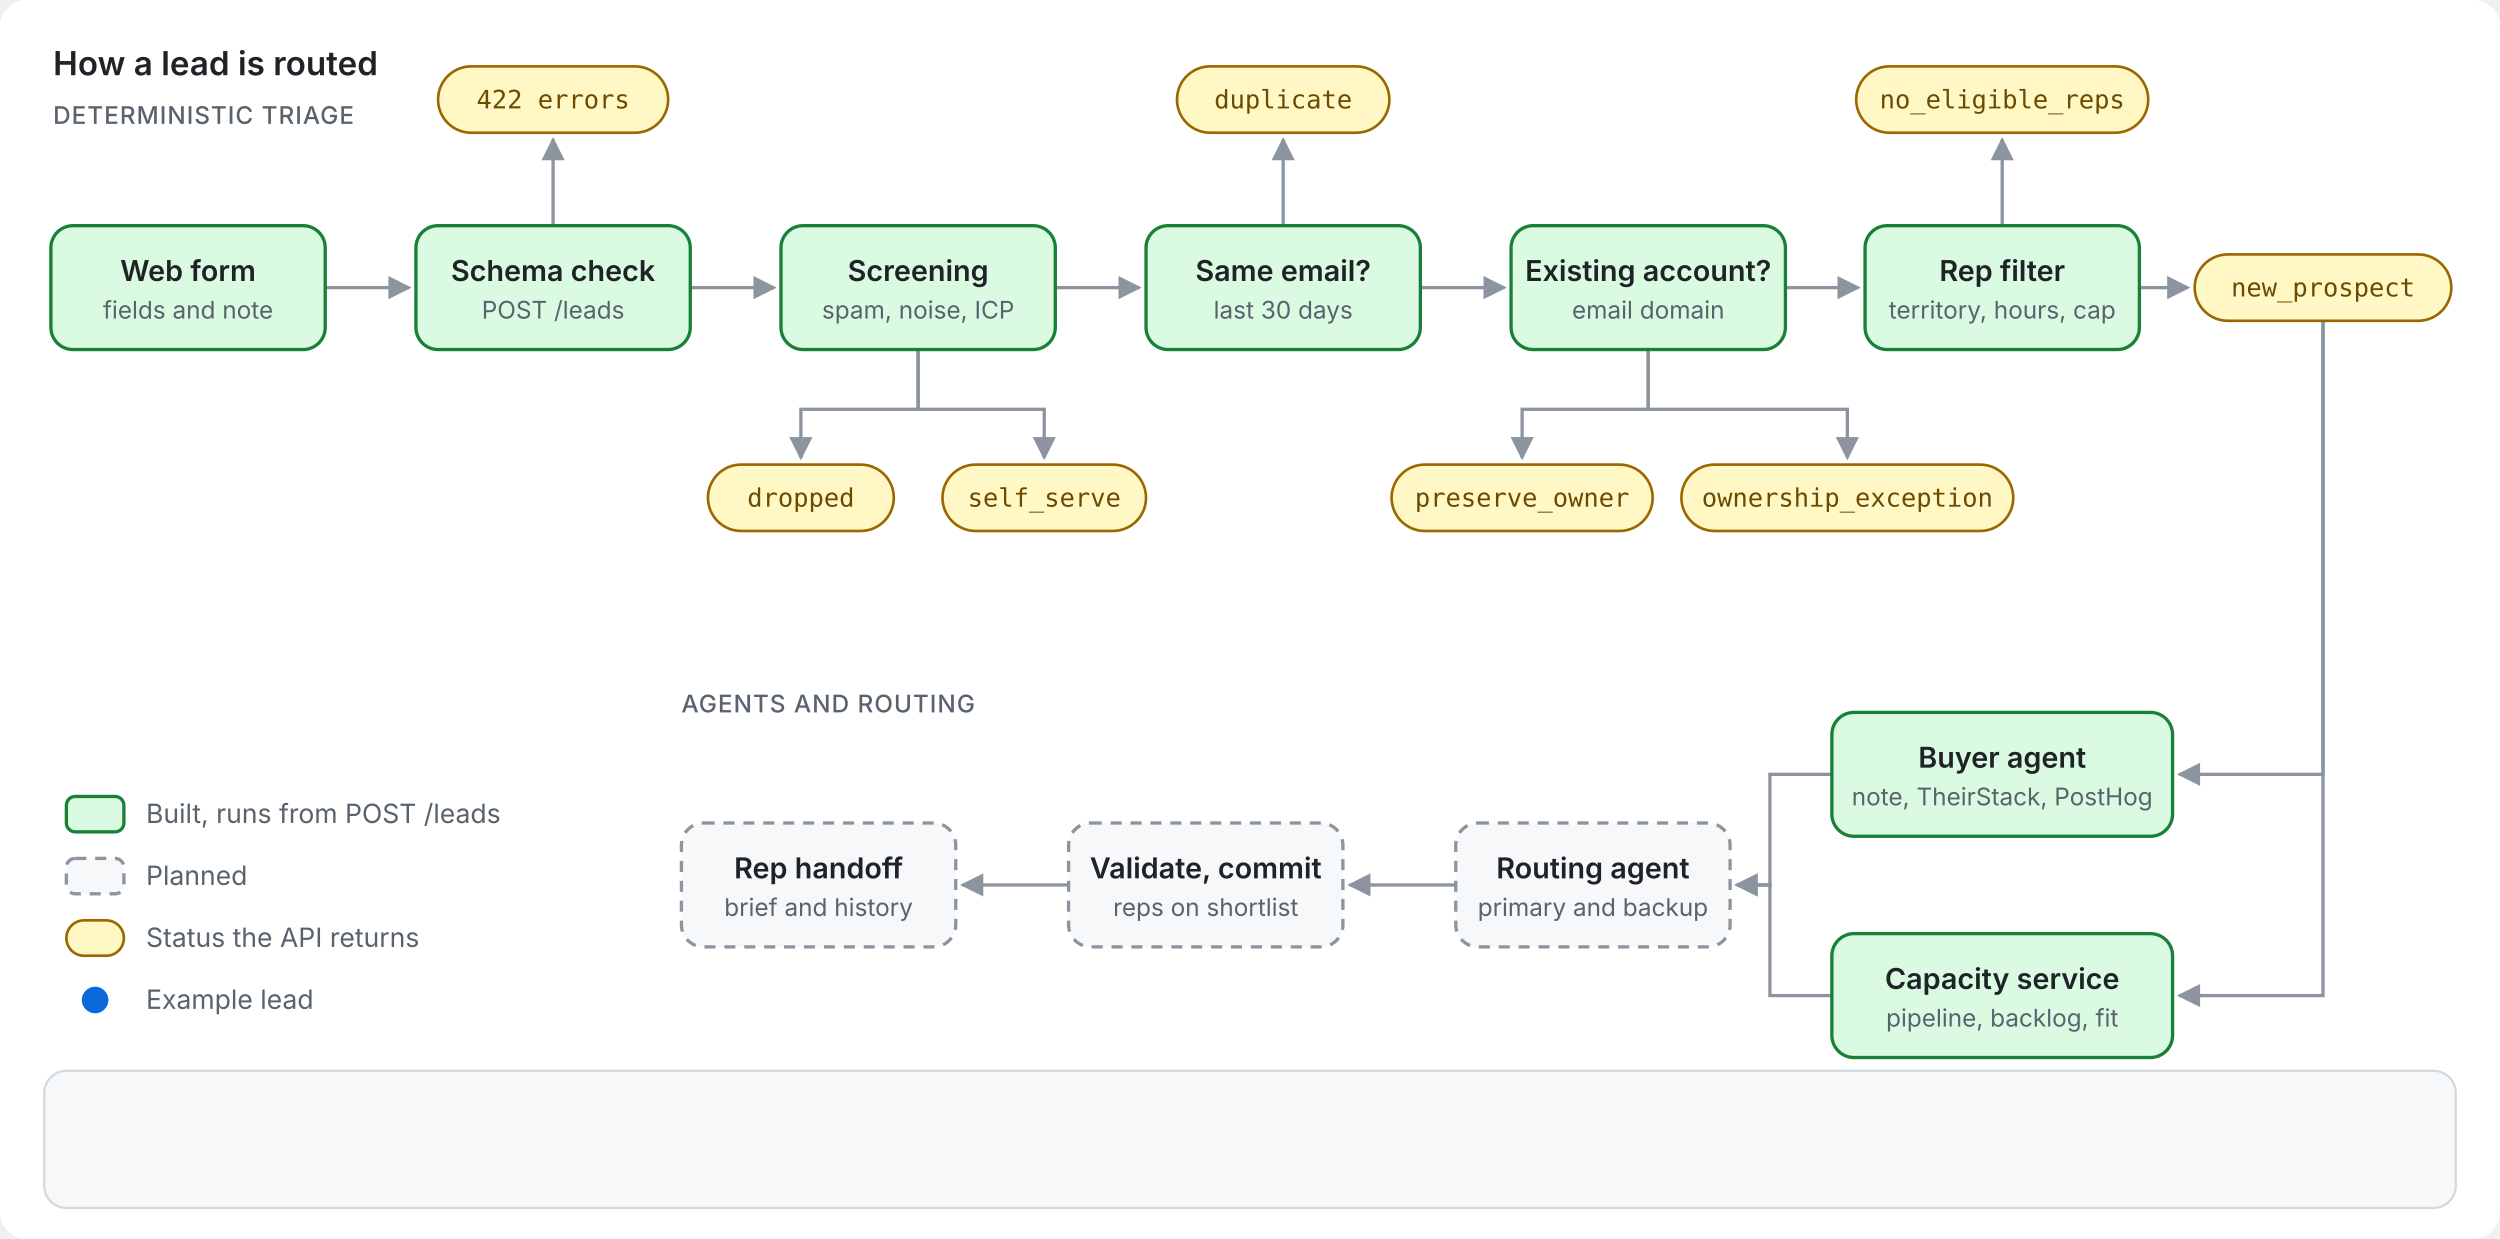
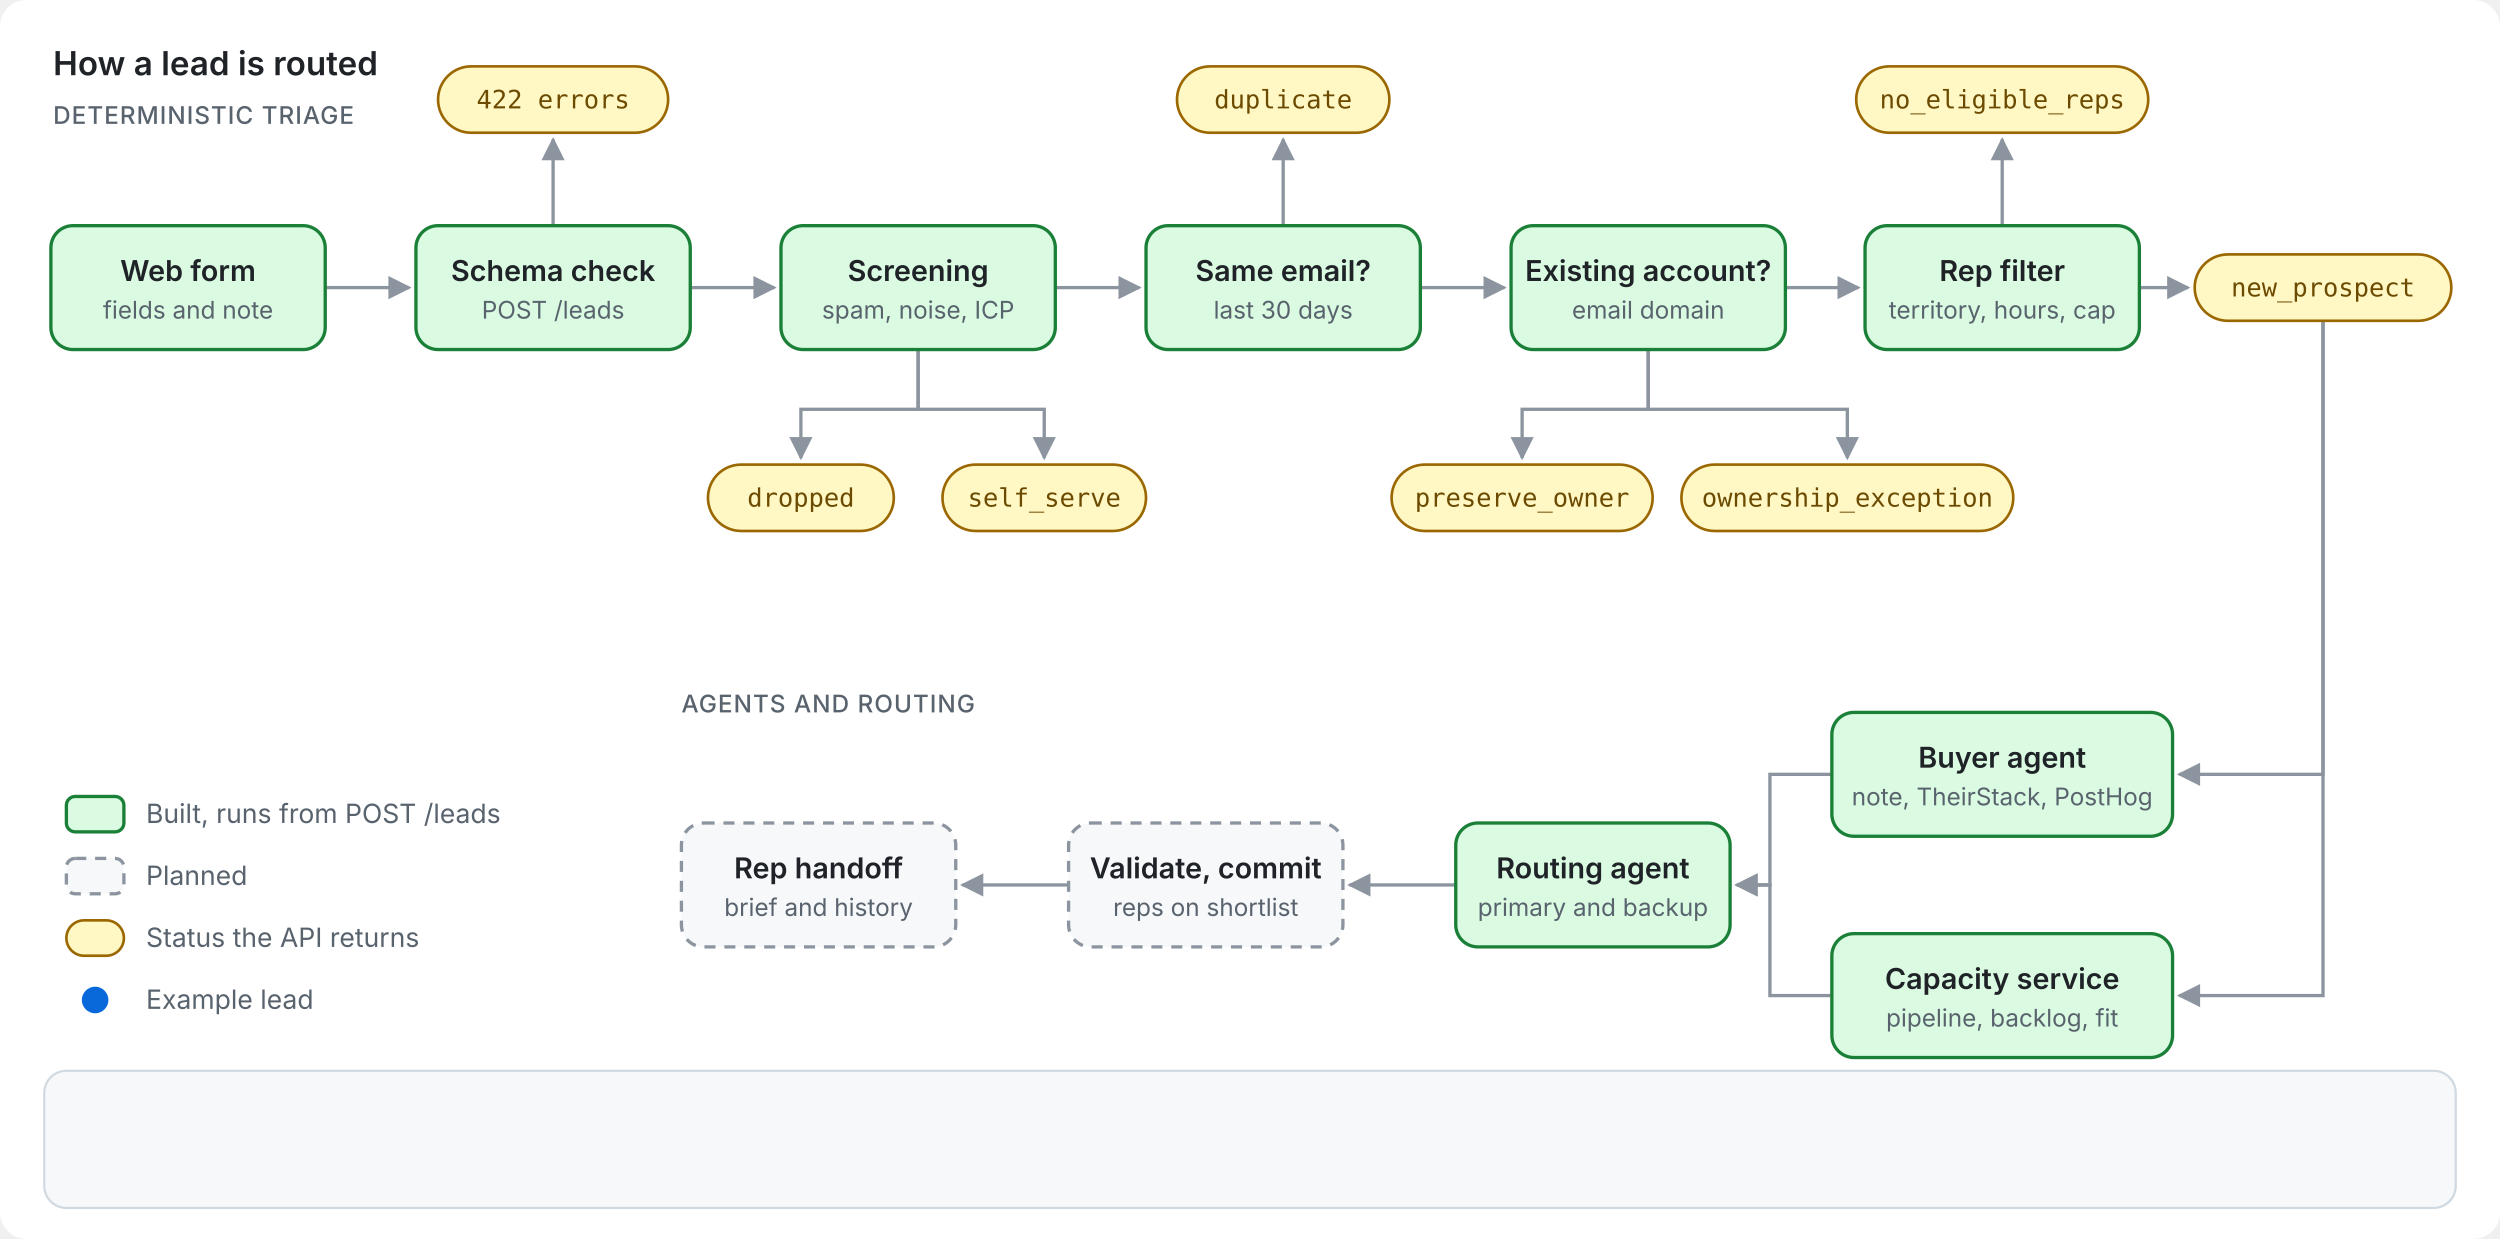
<svg xmlns="http://www.w3.org/2000/svg" viewBox="0 0 1130 560" width="1130" height="560" role="img" aria-labelledby="t d">
  <style>
  .bg { fill: #ffffff; }
  .title { fill: #1f2328; font: 600 15px system-ui, -apple-system, "Segoe UI", sans-serif; }
  .lane { fill: #59636e; font: 500 11px system-ui, -apple-system, "Segoe UI", sans-serif; letter-spacing: .04em; }
  .node { fill: #dafbe1; stroke: #1a7f37; stroke-width: 1.5; }
  .node.planned { fill: #f6f8fa; stroke: #8c959f; stroke-dasharray: 5 4; }
  .ntitle { fill: #1f2328; font: 600 13px system-ui, -apple-system, "Segoe UI", sans-serif; }
  .nsub { fill: #59636e; font: 400 11px system-ui, -apple-system, "Segoe UI", sans-serif; }
  .status { fill: #fff8c5; stroke: #9a6700; stroke-width: 1.2; }
  .stext { fill: #6c4a00; font: 500 11.5px ui-monospace, SFMono-Regular, Menlo, monospace; }
  .edge { fill: none; stroke: #8c959f; stroke-width: 1.5; }
  .arrow { fill: #8c959f; }
  .lit-edge { fill: none; stroke: #0969da; stroke-width: 3.5; stroke-linecap: round; stroke-linejoin: round; }
  .lit-node { fill: none; stroke: #0969da; stroke-width: 2.5; stroke-opacity: .5; }
  .act-node { fill: #0969da; fill-opacity: .14; stroke: #0969da; stroke-width: 3.5; }
  .token { fill: #0969da; stroke: #ffffff; stroke-width: 2; }
  .tlabel { fill: #0969da; font: 600 12px system-ui, -apple-system, "Segoe UI", sans-serif;
            paint-order: stroke; stroke: #ffffff; stroke-width: 4px; stroke-linejoin: round; }
  .cbox { fill: #f6f8fa; stroke: #d1d9e0; }
  .cwho { fill: #0969da; font: 600 14px system-ui, -apple-system, "Segoe UI", sans-serif; }
  .ctext { fill: #1f2328; font: 400 14px system-ui, -apple-system, "Segoe UI", sans-serif; }
  .ltext { fill: #59636e; font: 400 12px system-ui, -apple-system, "Segoe UI", sans-serif; }
  @media (prefers-color-scheme: dark) {
    .bg { fill: #0d1117; }
    .title, .ntitle, .ctext { fill: #e6edf3; }
    .lane, .nsub, .ltext { fill: #9198a1; }
    .node { fill: #0f2e1b; stroke: #3fb950; }
    .node.planned { fill: #151b23; stroke: #656c76; }
    .status { fill: #2e2404; stroke: #bb8009; }
    .stext { fill: #e3b341; }
    .edge { stroke: #3d444d; }
    .arrow { fill: #3d444d; }
    .lit-edge, .lit-node { stroke: #4493f8; }
    .act-node { fill: #4493f8; stroke: #4493f8; fill-opacity: .2; }
    .token { fill: #4493f8; stroke: #0d1117; }
    .tlabel { fill: #4493f8; stroke: #0d1117; }
    .cbox { fill: #151b23; stroke: #3d444d; }
    .cwho { fill: #4493f8; }
  }
</style>
  <defs>
    <marker id="arrow" viewBox="0 0 10 10" refX="9" refY="5" markerWidth="7" markerHeight="7" orient="auto-start-reverse">
      <path class="arrow" d="M0,0 L10,5 L0,10 z" />
    </marker>
  </defs>
  <rect class="bg" width="1130" height="560" rx="12" />
  <text class="title" x="24" y="34">How a lead is routed</text>
  <text class="lane" x="24" y="56">DETERMINISTIC TRIAGE</text>
  <text class="lane" x="308" y="322">AGENTS AND ROUTING</text>
  <path class="edge" marker-end="url(#arrow)" d="M85,130 L185,130" />
  <path class="edge" marker-end="url(#arrow)" d="M250,130 L350,130" />
  <path class="edge" marker-end="url(#arrow)" d="M415,130 L515,130" />
  <path class="edge" marker-end="url(#arrow)" d="M580,130 L680,130" />
  <path class="edge" marker-end="url(#arrow)" d="M745,130 L840,130" />
  <path class="edge" marker-end="url(#arrow)" d="M905,130 L989,130" />
  <path class="edge" marker-end="url(#arrow)" d="M250,130 L250,63" />
  <path class="edge" marker-end="url(#arrow)" d="M415,130 L415,185 L362,185 L362,207" />
  <path class="edge" marker-end="url(#arrow)" d="M415,130 L415,185 L472,185 L472,207" />
  <path class="edge" marker-end="url(#arrow)" d="M580,130 L580,63" />
  <path class="edge" marker-end="url(#arrow)" d="M745,130 L745,185 L688,185 L688,207" />
  <path class="edge" marker-end="url(#arrow)" d="M745,130 L745,185 L835,185 L835,207" />
  <path class="edge" marker-end="url(#arrow)" d="M905,130 L905,63" />
  <path class="edge" marker-end="url(#arrow)" d="M1050,130 L1050,350 L985,350" />
  <path class="edge" marker-end="url(#arrow)" d="M1050,130 L1050,450 L985,450" />
  <path class="edge" marker-end="url(#arrow)" d="M905,350 L800,350 L800,400 L785,400" />
  <path class="edge" marker-end="url(#arrow)" d="M905,450 L800,450 L800,400 L785,400" />
  <path class="edge" marker-end="url(#arrow)" d="M720,400 L610,400" />
  <path class="edge" marker-end="url(#arrow)" d="M545,400 L435,400" />
  <path class="lit-edge" opacity="0" d="M85,130 L250,130">
    <animate attributeName="opacity" dur="125.66s" repeatCount="indefinite" calcMode="discrete" keyTimes="0;0.024;0.347;0.379;0.477;0.509;0.608;0.64;0.799;0.831;0.992" values="0;1;0;1;0;1;0;1;0;1;0" />
  </path>
  <path class="lit-edge" opacity="0" d="M250,130 L415,130">
    <animate attributeName="opacity" dur="125.66s" repeatCount="indefinite" calcMode="discrete" keyTimes="0;0.054;0.347;0.409;0.477;0.539;0.608;0.67;0.799;0.862;0.992" values="0;1;0;1;0;1;0;1;0;1;0" />
  </path>
  <path class="lit-edge" opacity="0" d="M415,130 L580,130">
    <animate attributeName="opacity" dur="125.66s" repeatCount="indefinite" calcMode="discrete" keyTimes="0;0.085;0.347;0.701;0.799;0.892;0.992" values="0;1;0;1;0;1;0" />
  </path>
  <path class="lit-edge" opacity="0" d="M580,130 L745,130">
    <animate attributeName="opacity" dur="125.66s" repeatCount="indefinite" calcMode="discrete" keyTimes="0;0.115;0.347;0.731;0.799;0.922;0.992" values="0;1;0;1;0;1;0" />
  </path>
  <path class="lit-edge" opacity="0" d="M745,130 L905,130">
    <animate attributeName="opacity" dur="125.66s" repeatCount="indefinite" calcMode="discrete" keyTimes="0;0.146;0.347" values="0;1;0" />
  </path>
  <path class="lit-edge" opacity="0" d="M905,130 L1050,130">
    <animate attributeName="opacity" dur="125.66s" repeatCount="indefinite" calcMode="discrete" keyTimes="0;0.176;0.347" values="0;1;0" />
  </path>
  <path class="lit-edge" opacity="0" d="M415,130 L415,185 L362,185 L362,225">
    <animate attributeName="opacity" dur="125.66s" repeatCount="indefinite" calcMode="discrete" keyTimes="0;0.439;0.477" values="0;1;0" />
  </path>
  <path class="lit-edge" opacity="0" d="M415,130 L415,185 L472,185 L472,225">
    <animate attributeName="opacity" dur="125.66s" repeatCount="indefinite" calcMode="discrete" keyTimes="0;0.57;0.608" values="0;1;0" />
  </path>
  <path class="lit-edge" opacity="0" d="M745,130 L745,185 L688,185 L688,225">
    <animate attributeName="opacity" dur="125.66s" repeatCount="indefinite" calcMode="discrete" keyTimes="0;0.761;0.799" values="0;1;0" />
  </path>
  <path class="lit-edge" opacity="0" d="M745,130 L745,185 L835,185 L835,225">
    <animate attributeName="opacity" dur="125.66s" repeatCount="indefinite" calcMode="discrete" keyTimes="0;0.953;0.992" values="0;1;0" />
  </path>
  <path class="lit-edge" opacity="0" d="M1050,130 L1050,350 L905,350">
    <animate attributeName="opacity" dur="125.66s" repeatCount="indefinite" calcMode="discrete" keyTimes="0;0.206;0.347" values="0;1;0" />
  </path>
  <path class="lit-edge" opacity="0" d="M1050,130 L1050,450 L905,450">
    <animate attributeName="opacity" dur="125.66s" repeatCount="indefinite" calcMode="discrete" keyTimes="0;0.206;0.347" values="0;1;0" />
  </path>
  <path class="lit-edge" opacity="0" d="M905,350 L800,350 L800,400 L720,400">
    <animate attributeName="opacity" dur="125.66s" repeatCount="indefinite" calcMode="discrete" keyTimes="0;0.244;0.347" values="0;1;0" />
  </path>
  <path class="lit-edge" opacity="0" d="M905,450 L800,450 L800,400 L720,400">
    <animate attributeName="opacity" dur="125.66s" repeatCount="indefinite" calcMode="discrete" keyTimes="0;0.244;0.347" values="0;1;0" />
  </path>
  <path class="lit-edge" opacity="0" d="M720,400 L545,400">
    <animate attributeName="opacity" dur="125.66s" repeatCount="indefinite" calcMode="discrete" keyTimes="0;0.277;0.347" values="0;1;0" />
  </path>
  <path class="lit-edge" opacity="0" d="M545,400 L370,400">
    <animate attributeName="opacity" dur="125.66s" repeatCount="indefinite" calcMode="discrete" keyTimes="0;0.308;0.347" values="0;1;0" />
  </path>
  <g opacity="0">
    <animate attributeName="opacity" dur="125.66s" repeatCount="indefinite" calcMode="discrete" keyTimes="0;0.347" values="1;0" />
    <animateMotion dur="125.66s" repeatCount="indefinite" calcMode="linear" keyTimes="0;0.024;0.03;0.054;0.061;0.085;0.091;0.115;0.122;0.146;0.152;0.176;0.182;0.206;0.22;0.244;0.253;0.277;0.284;0.308;0.315;0.347;1" keyPoints="0;0;0.086;0.086;0.172;0.172;0.258;0.258;0.345;0.345;0.428;0.428;0.504;0.504;0.695;0.695;0.817;0.817;0.909;0.909;1;1;1" path="M85,130 L250,130 L415,130 L580,130 L745,130 L905,130 L1050,130 L1050,350 L905,350 L800,350 L800,400 L720,400 L545,400 L370,400" />
    <circle class="token" r="8" />
    <text class="tlabel" x="12" y="-12">Elena</text>
  </g>
  <g opacity="0">
    <animate attributeName="opacity" dur="125.66s" repeatCount="indefinite" calcMode="discrete" keyTimes="0;0.206;0.253" values="0;1;0" />
    <animateMotion dur="125.66s" repeatCount="indefinite" calcMode="linear" keyTimes="0;0.206;0.22;0.244;0.253;1" keyPoints="0;0;0.664;0.664;1;1" path="M1050,130 L1050,450 L905,450 L800,450 L800,400 L720,400" />
    <circle class="token" r="8" />
  </g>
  <g opacity="0">
    <animate attributeName="opacity" dur="125.66s" repeatCount="indefinite" calcMode="discrete" keyTimes="0;0.355;0.477" values="0;1;0" />
    <animateMotion dur="125.66s" repeatCount="indefinite" calcMode="linear" keyTimes="0;0.355;0.379;0.385;0.409;0.416;0.439;0.445;0.477;1" keyPoints="0;0;0;0.345;0.345;0.69;0.69;1;1;1" path="M85,130 L250,130 L415,130 L415,185 L362,185 L362,225" />
    <circle class="token" r="8" />
    <text class="tlabel" x="12" y="-12">Test Bot</text>
  </g>
  <g opacity="0">
    <animate attributeName="opacity" dur="125.66s" repeatCount="indefinite" calcMode="discrete" keyTimes="0;0.485;0.608" values="0;1;0" />
    <animateMotion dur="125.66s" repeatCount="indefinite" calcMode="linear" keyTimes="0;0.485;0.509;0.516;0.539;0.546;0.57;0.576;0.608;1" keyPoints="0;0;0;0.342;0.342;0.685;0.685;1;1;1" path="M85,130 L250,130 L415,130 L415,185 L472,185 L472,225" />
    <circle class="token" r="8" />
    <text class="tlabel" x="12" y="-12">Alex</text>
  </g>
  <g opacity="0">
    <animate attributeName="opacity" dur="125.66s" repeatCount="indefinite" calcMode="discrete" keyTimes="0;0.616;0.799" values="0;1;0" />
    <animateMotion dur="125.66s" repeatCount="indefinite" calcMode="linear" keyTimes="0;0.616;0.64;0.646;0.67;0.677;0.701;0.707;0.731;0.738;0.761;0.767;0.799;1" keyPoints="0;0;0;0.203;0.203;0.406;0.406;0.61;0.61;0.813;0.813;1;1;1" path="M85,130 L250,130 L415,130 L580,130 L745,130 L745,185 L688,185 L688,225" />
    <circle class="token" r="8" />
    <text class="tlabel" x="12" y="-12">Priya</text>
  </g>
  <g opacity="0">
    <animate attributeName="opacity" dur="125.66s" repeatCount="indefinite" calcMode="discrete" keyTimes="0;0.807;0.992" values="0;1;0" />
    <animateMotion dur="125.66s" repeatCount="indefinite" calcMode="linear" keyTimes="0;0.807;0.831;0.838;0.862;0.868;0.892;0.899;0.922;0.929;0.953;0.96;0.992;1" keyPoints="0;0;0;0.195;0.195;0.391;0.391;0.586;0.586;0.781;0.781;1;1;1" path="M85,130 L250,130 L415,130 L580,130 L745,130 L745,185 L835,185 L835,225" />
    <circle class="token" r="8" />
    <text class="tlabel" x="12" y="-12">Sam</text>
  </g>
  <rect class="node" x="23" y="102" width="124" height="56" rx="10" />
  <text class="ntitle" x="85" y="127" text-anchor="middle">Web form</text>
  <text class="nsub" x="85" y="144" text-anchor="middle">fields and note</text>
  <rect class="node" x="188" y="102" width="124" height="56" rx="10" />
  <text class="ntitle" x="250" y="127" text-anchor="middle">Schema check</text>
  <text class="nsub" x="250" y="144" text-anchor="middle">POST /leads</text>
  <rect class="node" x="353" y="102" width="124" height="56" rx="10" />
  <text class="ntitle" x="415" y="127" text-anchor="middle">Screening</text>
  <text class="nsub" x="415" y="144" text-anchor="middle">spam, noise, ICP</text>
  <rect class="node" x="518" y="102" width="124" height="56" rx="10" />
  <text class="ntitle" x="580" y="127" text-anchor="middle">Same email?</text>
  <text class="nsub" x="580" y="144" text-anchor="middle">last 30 days</text>
  <rect class="node" x="683" y="102" width="124" height="56" rx="10" />
  <text class="ntitle" x="745" y="127" text-anchor="middle">Existing account?</text>
  <text class="nsub" x="745" y="144" text-anchor="middle">email domain</text>
  <rect class="node" x="843" y="102" width="124" height="56" rx="10" />
  <text class="ntitle" x="905" y="127" text-anchor="middle">Rep filter</text>
  <text class="nsub" x="905" y="144" text-anchor="middle">territory, hours, cap</text>
  <rect class="node" x="828" y="322" width="154" height="56" rx="10" />
  <text class="ntitle" x="905" y="347" text-anchor="middle">Buyer agent</text>
  <text class="nsub" x="905" y="364" text-anchor="middle">note, TheirStack, PostHog</text>
  <rect class="node" x="828" y="422" width="154" height="56" rx="10" />
  <text class="ntitle" x="905" y="447" text-anchor="middle">Capacity service</text>
  <text class="nsub" x="905" y="464" text-anchor="middle">pipeline, backlog, fit</text>
-   <rect class="node planned" x="658" y="372" width="124" height="56" rx="10" />
+   <rect class="node" x="658" y="372" width="124" height="56" rx="10" />
  <text class="ntitle" x="720" y="397" text-anchor="middle">Routing agent</text>
  <text class="nsub" x="720" y="414" text-anchor="middle">primary and backup</text>
  <rect class="node planned" x="483" y="372" width="124" height="56" rx="10" />
  <text class="ntitle" x="545" y="397" text-anchor="middle">Validate, commit</text>
  <text class="nsub" x="545" y="414" text-anchor="middle">reps on shortlist</text>
  <rect class="node planned" x="308" y="372" width="124" height="56" rx="10" />
  <text class="ntitle" x="370" y="397" text-anchor="middle">Rep handoff</text>
  <text class="nsub" x="370" y="414" text-anchor="middle">brief and history</text>
  <rect class="status" x="198" y="30" width="104" height="30" rx="15" />
  <text class="stext" x="250" y="49" text-anchor="middle">422 errors</text>
  <rect class="status" x="320" y="210" width="84" height="30" rx="15" />
  <text class="stext" x="362" y="229" text-anchor="middle">dropped</text>
  <rect class="status" x="426" y="210" width="92" height="30" rx="15" />
  <text class="stext" x="472" y="229" text-anchor="middle">self_serve</text>
  <rect class="status" x="532" y="30" width="96" height="30" rx="15" />
  <text class="stext" x="580" y="49" text-anchor="middle">duplicate</text>
  <rect class="status" x="629" y="210" width="118" height="30" rx="15" />
  <text class="stext" x="688" y="229" text-anchor="middle">preserve_owner</text>
  <rect class="status" x="760" y="210" width="150" height="30" rx="15" />
  <text class="stext" x="835" y="229" text-anchor="middle">ownership_exception</text>
  <rect class="status" x="839" y="30" width="132" height="30" rx="15" />
  <text class="stext" x="905" y="49" text-anchor="middle">no_eligible_reps</text>
  <rect class="status" x="992" y="115" width="116" height="30" rx="15" />
  <text class="stext" x="1050" y="134" text-anchor="middle">new_prospect</text>
  <rect class="lit-node" opacity="0" x="20" y="99" width="130" height="62" rx="13">
    <animate attributeName="opacity" dur="125.66s" repeatCount="indefinite" calcMode="discrete" keyTimes="0;0.347;0.355;0.477;0.485;0.608;0.616;0.799;0.807;0.992" values="1;0;1;0;1;0;1;0;1;0" />
  </rect>
  <rect class="lit-node" opacity="0" x="185" y="99" width="130" height="62" rx="13">
    <animate attributeName="opacity" dur="125.66s" repeatCount="indefinite" calcMode="discrete" keyTimes="0;0.03;0.347;0.385;0.477;0.516;0.608;0.646;0.799;0.838;0.992" values="0;1;0;1;0;1;0;1;0;1;0" />
  </rect>
  <rect class="lit-node" opacity="0" x="350" y="99" width="130" height="62" rx="13">
    <animate attributeName="opacity" dur="125.66s" repeatCount="indefinite" calcMode="discrete" keyTimes="0;0.061;0.347;0.416;0.477;0.546;0.608;0.677;0.799;0.868;0.992" values="0;1;0;1;0;1;0;1;0;1;0" />
  </rect>
  <rect class="lit-node" opacity="0" x="515" y="99" width="130" height="62" rx="13">
    <animate attributeName="opacity" dur="125.66s" repeatCount="indefinite" calcMode="discrete" keyTimes="0;0.091;0.347;0.707;0.799;0.899;0.992" values="0;1;0;1;0;1;0" />
  </rect>
  <rect class="lit-node" opacity="0" x="680" y="99" width="130" height="62" rx="13">
    <animate attributeName="opacity" dur="125.66s" repeatCount="indefinite" calcMode="discrete" keyTimes="0;0.122;0.347;0.738;0.799;0.929;0.992" values="0;1;0;1;0;1;0" />
  </rect>
  <rect class="lit-node" opacity="0" x="840" y="99" width="130" height="62" rx="13">
    <animate attributeName="opacity" dur="125.66s" repeatCount="indefinite" calcMode="discrete" keyTimes="0;0.152;0.347" values="0;1;0" />
  </rect>
  <rect class="lit-node" opacity="0" x="825" y="319" width="160" height="62" rx="13">
    <animate attributeName="opacity" dur="125.66s" repeatCount="indefinite" calcMode="discrete" keyTimes="0;0.22;0.347" values="0;1;0" />
  </rect>
  <rect class="lit-node" opacity="0" x="825" y="419" width="160" height="62" rx="13">
    <animate attributeName="opacity" dur="125.66s" repeatCount="indefinite" calcMode="discrete" keyTimes="0;0.22;0.347" values="0;1;0" />
  </rect>
  <rect class="lit-node" opacity="0" x="655" y="369" width="130" height="62" rx="13">
    <animate attributeName="opacity" dur="125.66s" repeatCount="indefinite" calcMode="discrete" keyTimes="0;0.253;0.347" values="0;1;0" />
  </rect>
  <rect class="lit-node" opacity="0" x="480" y="369" width="130" height="62" rx="13">
    <animate attributeName="opacity" dur="125.66s" repeatCount="indefinite" calcMode="discrete" keyTimes="0;0.284;0.347" values="0;1;0" />
  </rect>
  <rect class="lit-node" opacity="0" x="305" y="369" width="130" height="62" rx="13">
    <animate attributeName="opacity" dur="125.66s" repeatCount="indefinite" calcMode="discrete" keyTimes="0;0.315;0.347" values="0;1;0" />
  </rect>
  <rect class="lit-node" opacity="0" x="317" y="207" width="90" height="36" rx="18">
    <animate attributeName="opacity" dur="125.66s" repeatCount="indefinite" calcMode="discrete" keyTimes="0;0.445;0.477" values="0;1;0" />
  </rect>
  <rect class="lit-node" opacity="0" x="423" y="207" width="98" height="36" rx="18">
    <animate attributeName="opacity" dur="125.66s" repeatCount="indefinite" calcMode="discrete" keyTimes="0;0.576;0.608" values="0;1;0" />
  </rect>
  <rect class="lit-node" opacity="0" x="626" y="207" width="124" height="36" rx="18">
    <animate attributeName="opacity" dur="125.66s" repeatCount="indefinite" calcMode="discrete" keyTimes="0;0.767;0.799" values="0;1;0" />
  </rect>
  <rect class="lit-node" opacity="0" x="757" y="207" width="156" height="36" rx="18">
    <animate attributeName="opacity" dur="125.66s" repeatCount="indefinite" calcMode="discrete" keyTimes="0;0.96;0.992" values="0;1;0" />
  </rect>
  <rect class="lit-node" opacity="0" x="989" y="112" width="122" height="36" rx="18">
    <animate attributeName="opacity" dur="125.66s" repeatCount="indefinite" calcMode="discrete" keyTimes="0;0.182;0.347" values="0;1;0" />
  </rect>
  <rect class="act-node" opacity="0" x="20" y="99" width="130" height="62" rx="13">
    <animate attributeName="opacity" dur="125.66s" repeatCount="indefinite" calcMode="discrete" keyTimes="0;0.024;0.355;0.379;0.485;0.509;0.616;0.64;0.807;0.831" values="1;0;1;0;1;0;1;0;1;0" />
  </rect>
  <rect class="act-node" opacity="0" x="185" y="99" width="130" height="62" rx="13">
    <animate attributeName="opacity" dur="125.66s" repeatCount="indefinite" calcMode="discrete" keyTimes="0;0.03;0.054;0.385;0.409;0.516;0.539;0.646;0.67;0.838;0.862" values="0;1;0;1;0;1;0;1;0;1;0" />
  </rect>
  <rect class="act-node" opacity="0" x="350" y="99" width="130" height="62" rx="13">
    <animate attributeName="opacity" dur="125.66s" repeatCount="indefinite" calcMode="discrete" keyTimes="0;0.061;0.085;0.416;0.439;0.546;0.57;0.677;0.701;0.868;0.892" values="0;1;0;1;0;1;0;1;0;1;0" />
  </rect>
  <rect class="act-node" opacity="0" x="515" y="99" width="130" height="62" rx="13">
    <animate attributeName="opacity" dur="125.66s" repeatCount="indefinite" calcMode="discrete" keyTimes="0;0.091;0.115;0.707;0.731;0.899;0.922" values="0;1;0;1;0;1;0" />
  </rect>
  <rect class="act-node" opacity="0" x="680" y="99" width="130" height="62" rx="13">
    <animate attributeName="opacity" dur="125.66s" repeatCount="indefinite" calcMode="discrete" keyTimes="0;0.122;0.146;0.738;0.761;0.929;0.953" values="0;1;0;1;0;1;0" />
  </rect>
  <rect class="act-node" opacity="0" x="840" y="99" width="130" height="62" rx="13">
    <animate attributeName="opacity" dur="125.66s" repeatCount="indefinite" calcMode="discrete" keyTimes="0;0.152;0.176" values="0;1;0" />
  </rect>
  <rect class="act-node" opacity="0" x="825" y="319" width="160" height="62" rx="13">
    <animate attributeName="opacity" dur="125.66s" repeatCount="indefinite" calcMode="discrete" keyTimes="0;0.22;0.244" values="0;1;0" />
  </rect>
  <rect class="act-node" opacity="0" x="825" y="419" width="160" height="62" rx="13">
    <animate attributeName="opacity" dur="125.66s" repeatCount="indefinite" calcMode="discrete" keyTimes="0;0.22;0.244" values="0;1;0" />
  </rect>
  <rect class="act-node" opacity="0" x="655" y="369" width="130" height="62" rx="13">
    <animate attributeName="opacity" dur="125.66s" repeatCount="indefinite" calcMode="discrete" keyTimes="0;0.253;0.277" values="0;1;0" />
  </rect>
  <rect class="act-node" opacity="0" x="480" y="369" width="130" height="62" rx="13">
    <animate attributeName="opacity" dur="125.66s" repeatCount="indefinite" calcMode="discrete" keyTimes="0;0.284;0.308" values="0;1;0" />
  </rect>
  <rect class="act-node" opacity="0" x="305" y="369" width="130" height="62" rx="13">
    <animate attributeName="opacity" dur="125.66s" repeatCount="indefinite" calcMode="discrete" keyTimes="0;0.315;0.347" values="0;1;0" />
  </rect>
  <rect class="act-node" opacity="0" x="317" y="207" width="90" height="36" rx="18">
    <animate attributeName="opacity" dur="125.66s" repeatCount="indefinite" calcMode="discrete" keyTimes="0;0.445;0.477" values="0;1;0" />
  </rect>
  <rect class="act-node" opacity="0" x="423" y="207" width="98" height="36" rx="18">
    <animate attributeName="opacity" dur="125.66s" repeatCount="indefinite" calcMode="discrete" keyTimes="0;0.576;0.608" values="0;1;0" />
  </rect>
  <rect class="act-node" opacity="0" x="626" y="207" width="124" height="36" rx="18">
    <animate attributeName="opacity" dur="125.66s" repeatCount="indefinite" calcMode="discrete" keyTimes="0;0.767;0.799" values="0;1;0" />
  </rect>
  <rect class="act-node" opacity="0" x="757" y="207" width="156" height="36" rx="18">
    <animate attributeName="opacity" dur="125.66s" repeatCount="indefinite" calcMode="discrete" keyTimes="0;0.96;0.992" values="0;1;0" />
  </rect>
  <rect class="act-node" opacity="0" x="989" y="112" width="122" height="36" rx="18">
    <animate attributeName="opacity" dur="125.66s" repeatCount="indefinite" calcMode="discrete" keyTimes="0;0.182;0.206" values="0;1;0" />
  </rect>
  <rect class="node" x="30" y="360" width="26" height="16" rx="4" />
  <text class="ltext" x="66" y="372">Built, runs from POST /leads</text>
  <rect class="node planned" x="30" y="388" width="26" height="16" rx="4" />
  <text class="ltext" x="66" y="400">Planned</text>
  <rect class="status" x="30" y="416" width="26" height="16" rx="8" />
  <text class="ltext" x="66" y="428">Status the API returns</text>
  <circle class="token" cx="43" cy="452" r="7" />
  <text class="ltext" x="66" y="456">Example lead</text>
  <rect class="cbox" x="20" y="484" width="1090" height="62" rx="10" />
  <text class="cwho" x="40" y="508" opacity="0">Elena Rostova, FinPay (Spain)<animate attributeName="opacity" dur="125.66s" repeatCount="indefinite" calcMode="discrete" keyTimes="0;0.347" values="1;0" />
  </text>
  <text class="ctext" x="40" y="531" opacity="0">Submits the form: Intercom contract ends in 2 weeks, needs 40 seats before Q1<animate attributeName="opacity" dur="125.66s" repeatCount="indefinite" calcMode="discrete" keyTimes="0;0.03" values="1;0" />
  </text>
  <text class="ctext" x="40" y="531" opacity="0">Schema valid: required fields, work email, phone, company size<animate attributeName="opacity" dur="125.66s" repeatCount="indefinite" calcMode="discrete" keyTimes="0;0.03;0.061" values="0;1;0" />
  </text>
  <text class="ctext" x="40" y="531" opacity="0">Passes screening: not a test, competitor, or non-ICP submission<animate attributeName="opacity" dur="125.66s" repeatCount="indefinite" calcMode="discrete" keyTimes="0;0.061;0.091" values="0;1;0" />
  </text>
  <text class="ctext" x="40" y="531" opacity="0">No earlier submission from elena@finpay.es<animate attributeName="opacity" dur="125.66s" repeatCount="indefinite" calcMode="discrete" keyTimes="0;0.091;0.122" values="0;1;0" />
  </text>
  <text class="ctext" x="40" y="531" opacity="0">No existing account for finpay.es, so this is a new prospect<animate attributeName="opacity" dur="125.66s" repeatCount="indefinite" calcMode="discrete" keyTimes="0;0.122;0.152" values="0;1;0" />
  </text>
  <text class="ctext" x="40" y="531" opacity="0">5 eligible reps in EMEA-Southern: Mid-Market, Spanish, active, under cap, in hours<animate attributeName="opacity" dur="125.66s" repeatCount="indefinite" calcMode="discrete" keyTimes="0;0.152;0.182" values="0;1;0" />
  </text>
  <text class="ctext" x="40" y="531" opacity="0">The shortlist goes to the buyer agent and the capacity service at once<animate attributeName="opacity" dur="125.66s" repeatCount="indefinite" calcMode="discrete" keyTimes="0;0.182;0.22" values="0;1;0" />
  </text>
  <text class="ctext" x="40" y="531" opacity="0">In parallel: intent 98, High (workbook: 95); capacity rates rep_003 High bandwidth, strong vs Intercom<animate attributeName="opacity" dur="125.66s" repeatCount="indefinite" calcMode="discrete" keyTimes="0;0.22;0.253" values="0;1;0" />
  </text>
-   <text class="ctext" x="40" y="531" opacity="0">The routing agent proposes a primary and a backup rep from the 5<animate attributeName="opacity" dur="125.66s" repeatCount="indefinite" calcMode="discrete" keyTimes="0;0.253;0.284" values="0;1;0" />
+   <text class="ctext" x="40" y="531" opacity="0">The routing agent proposes rep_003, backup rep_027: High bandwidth, FinTech, strong vs Intercom<animate attributeName="opacity" dur="125.66s" repeatCount="indefinite" calcMode="discrete" keyTimes="0;0.253;0.284" values="0;1;0" />
  </text>
  <text class="ctext" x="40" y="531" opacity="0">Both reps are checked against the shortlist, then the assignment is committed<animate attributeName="opacity" dur="125.66s" repeatCount="indefinite" calcMode="discrete" keyTimes="0;0.284;0.315" values="0;1;0" />
  </text>
  <text class="ctext" x="40" y="531" opacity="0">The rep gets the buyer brief, and the decision is saved<animate attributeName="opacity" dur="125.66s" repeatCount="indefinite" calcMode="discrete" keyTimes="0;0.315;0.347" values="0;1;0" />
  </text>
  <text class="cwho" x="40" y="508" opacity="0">Test Bot, qa-automation-bot@test-domain-internal.org<animate attributeName="opacity" dur="125.66s" repeatCount="indefinite" calcMode="discrete" keyTimes="0;0.355;0.477" values="0;1;0" />
  </text>
  <text class="ctext" x="40" y="531" opacity="0">An automated staging test submits the form<animate attributeName="opacity" dur="125.66s" repeatCount="indefinite" calcMode="discrete" keyTimes="0;0.355;0.385" values="0;1;0" />
  </text>
  <text class="ctext" x="40" y="531" opacity="0">Schema valid<animate attributeName="opacity" dur="125.66s" repeatCount="indefinite" calcMode="discrete" keyTimes="0;0.385;0.416" values="0;1;0" />
  </text>
  <text class="ctext" x="40" y="531" opacity="0">Screening finds a test or bot address<animate attributeName="opacity" dur="125.66s" repeatCount="indefinite" calcMode="discrete" keyTimes="0;0.416;0.445" values="0;1;0" />
  </text>
  <text class="ctext" x="40" y="531" opacity="0">Dropped before any agent or rep sees it<animate attributeName="opacity" dur="125.66s" repeatCount="indefinite" calcMode="discrete" keyTimes="0;0.445;0.477" values="0;1;0" />
  </text>
  <text class="cwho" x="40" y="508" opacity="0">Alex Student, gmail.com, 1-15 people<animate attributeName="opacity" dur="125.66s" repeatCount="indefinite" calcMode="discrete" keyTimes="0;0.485;0.608" values="0;1;0" />
  </text>
  <text class="ctext" x="40" y="531" opacity="0">Asks about a chat widget for a college side project<animate attributeName="opacity" dur="125.66s" repeatCount="indefinite" calcMode="discrete" keyTimes="0;0.485;0.516" values="0;1;0" />
  </text>
  <text class="ctext" x="40" y="531" opacity="0">Schema valid<animate attributeName="opacity" dur="125.66s" repeatCount="indefinite" calcMode="discrete" keyTimes="0;0.516;0.546" values="0;1;0" />
  </text>
  <text class="ctext" x="40" y="531" opacity="0">Screening: company size 1-15 is below the sales-assisted segment<animate attributeName="opacity" dur="125.66s" repeatCount="indefinite" calcMode="discrete" keyTimes="0;0.546;0.576" values="0;1;0" />
  </text>
  <text class="ctext" x="40" y="531" opacity="0">Sent to self-serve<animate attributeName="opacity" dur="125.66s" repeatCount="indefinite" calcMode="discrete" keyTimes="0;0.576;0.608" values="0;1;0" />
  </text>
  <text class="cwho" x="40" y="508" opacity="0">Priya Shah, HarborPay (mock account)<animate attributeName="opacity" dur="125.66s" repeatCount="indefinite" calcMode="discrete" keyTimes="0;0.616;0.799" values="0;1;0" />
  </text>
  <text class="ctext" x="40" y="531" opacity="0">Asks to buy more licenses<animate attributeName="opacity" dur="125.66s" repeatCount="indefinite" calcMode="discrete" keyTimes="0;0.616;0.646" values="0;1;0" />
  </text>
  <text class="ctext" x="40" y="531" opacity="0">Schema valid<animate attributeName="opacity" dur="125.66s" repeatCount="indefinite" calcMode="discrete" keyTimes="0;0.646;0.677" values="0;1;0" />
  </text>
  <text class="ctext" x="40" y="531" opacity="0">Passes screening<animate attributeName="opacity" dur="125.66s" repeatCount="indefinite" calcMode="discrete" keyTimes="0;0.677;0.707" values="0;1;0" />
  </text>
  <text class="ctext" x="40" y="531" opacity="0">No earlier submission from this email<animate attributeName="opacity" dur="125.66s" repeatCount="indefinite" calcMode="discrete" keyTimes="0;0.707;0.738" values="0;1;0" />
  </text>
  <text class="ctext" x="40" y="531" opacity="0">harborpay.com is an existing customer owned by Mark Rivera (rep_002)<animate attributeName="opacity" dur="125.66s" repeatCount="indefinite" calcMode="discrete" keyTimes="0;0.738;0.767" values="0;1;0" />
  </text>
  <text class="ctext" x="40" y="531" opacity="0">Owner kept and a handoff brief generated, with no agent calls<animate attributeName="opacity" dur="125.66s" repeatCount="indefinite" calcMode="discrete" keyTimes="0;0.767;0.799" values="0;1;0" />
  </text>
  <text class="cwho" x="40" y="508" opacity="0">Sam Lee, Atlas Group (mock account)<animate attributeName="opacity" dur="125.66s" repeatCount="indefinite" calcMode="discrete" keyTimes="0;0.807;0.992" values="0;1;0" />
  </text>
  <text class="ctext" x="40" y="531" opacity="0">Asks about an enterprise compliance plan<animate attributeName="opacity" dur="125.66s" repeatCount="indefinite" calcMode="discrete" keyTimes="0;0.807;0.838" values="0;1;0" />
  </text>
  <text class="ctext" x="40" y="531" opacity="0">Schema valid<animate attributeName="opacity" dur="125.66s" repeatCount="indefinite" calcMode="discrete" keyTimes="0;0.838;0.868" values="0;1;0" />
  </text>
  <text class="ctext" x="40" y="531" opacity="0">Passes screening<animate attributeName="opacity" dur="125.66s" repeatCount="indefinite" calcMode="discrete" keyTimes="0;0.868;0.899" values="0;1;0" />
  </text>
  <text class="ctext" x="40" y="531" opacity="0">No earlier submission from this email<animate attributeName="opacity" dur="125.66s" repeatCount="indefinite" calcMode="discrete" keyTimes="0;0.899;0.929" values="0;1;0" />
  </text>
  <text class="ctext" x="40" y="531" opacity="0">atlasgroup.com has two accounts with different owners: rep_009 and rep_038<animate attributeName="opacity" dur="125.66s" repeatCount="indefinite" calcMode="discrete" keyTimes="0;0.929;0.96" values="0;1;0" />
  </text>
  <text class="ctext" x="40" y="531" opacity="0">Sent to RevOps as an ownership exception, listing both owners<animate attributeName="opacity" dur="125.66s" repeatCount="indefinite" calcMode="discrete" keyTimes="0;0.96;0.992" values="0;1;0" />
  </text>
</svg>
